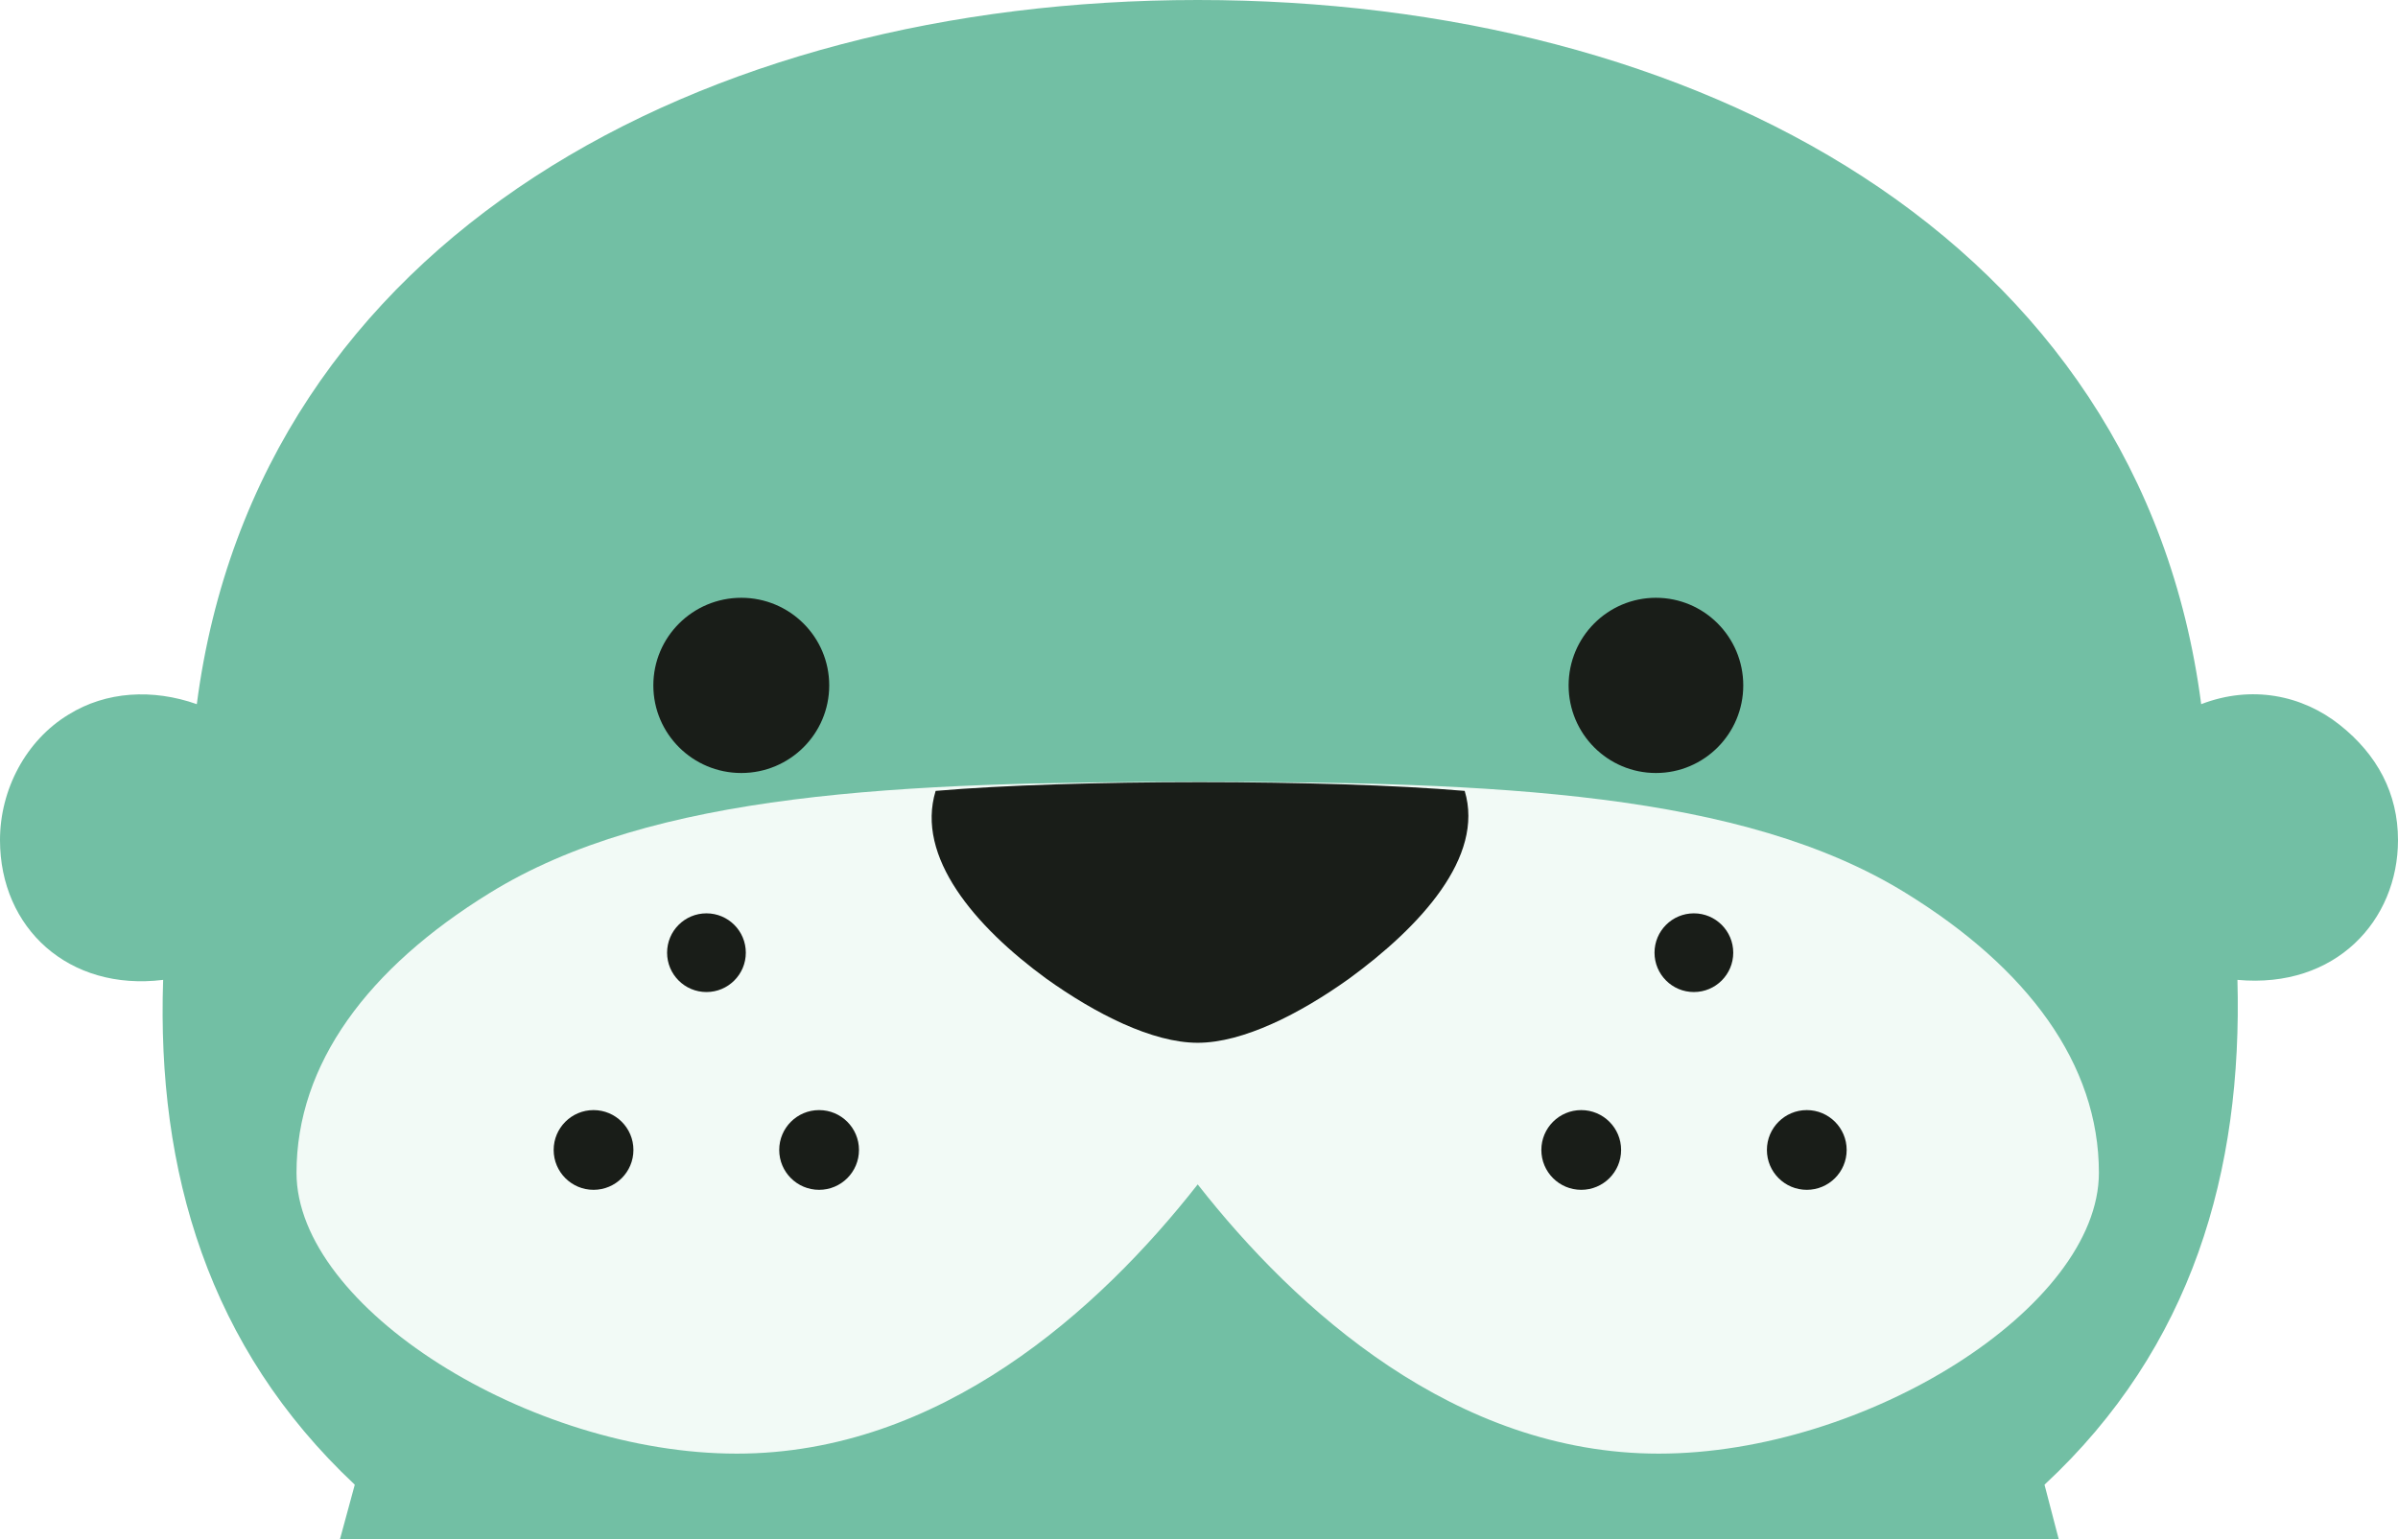
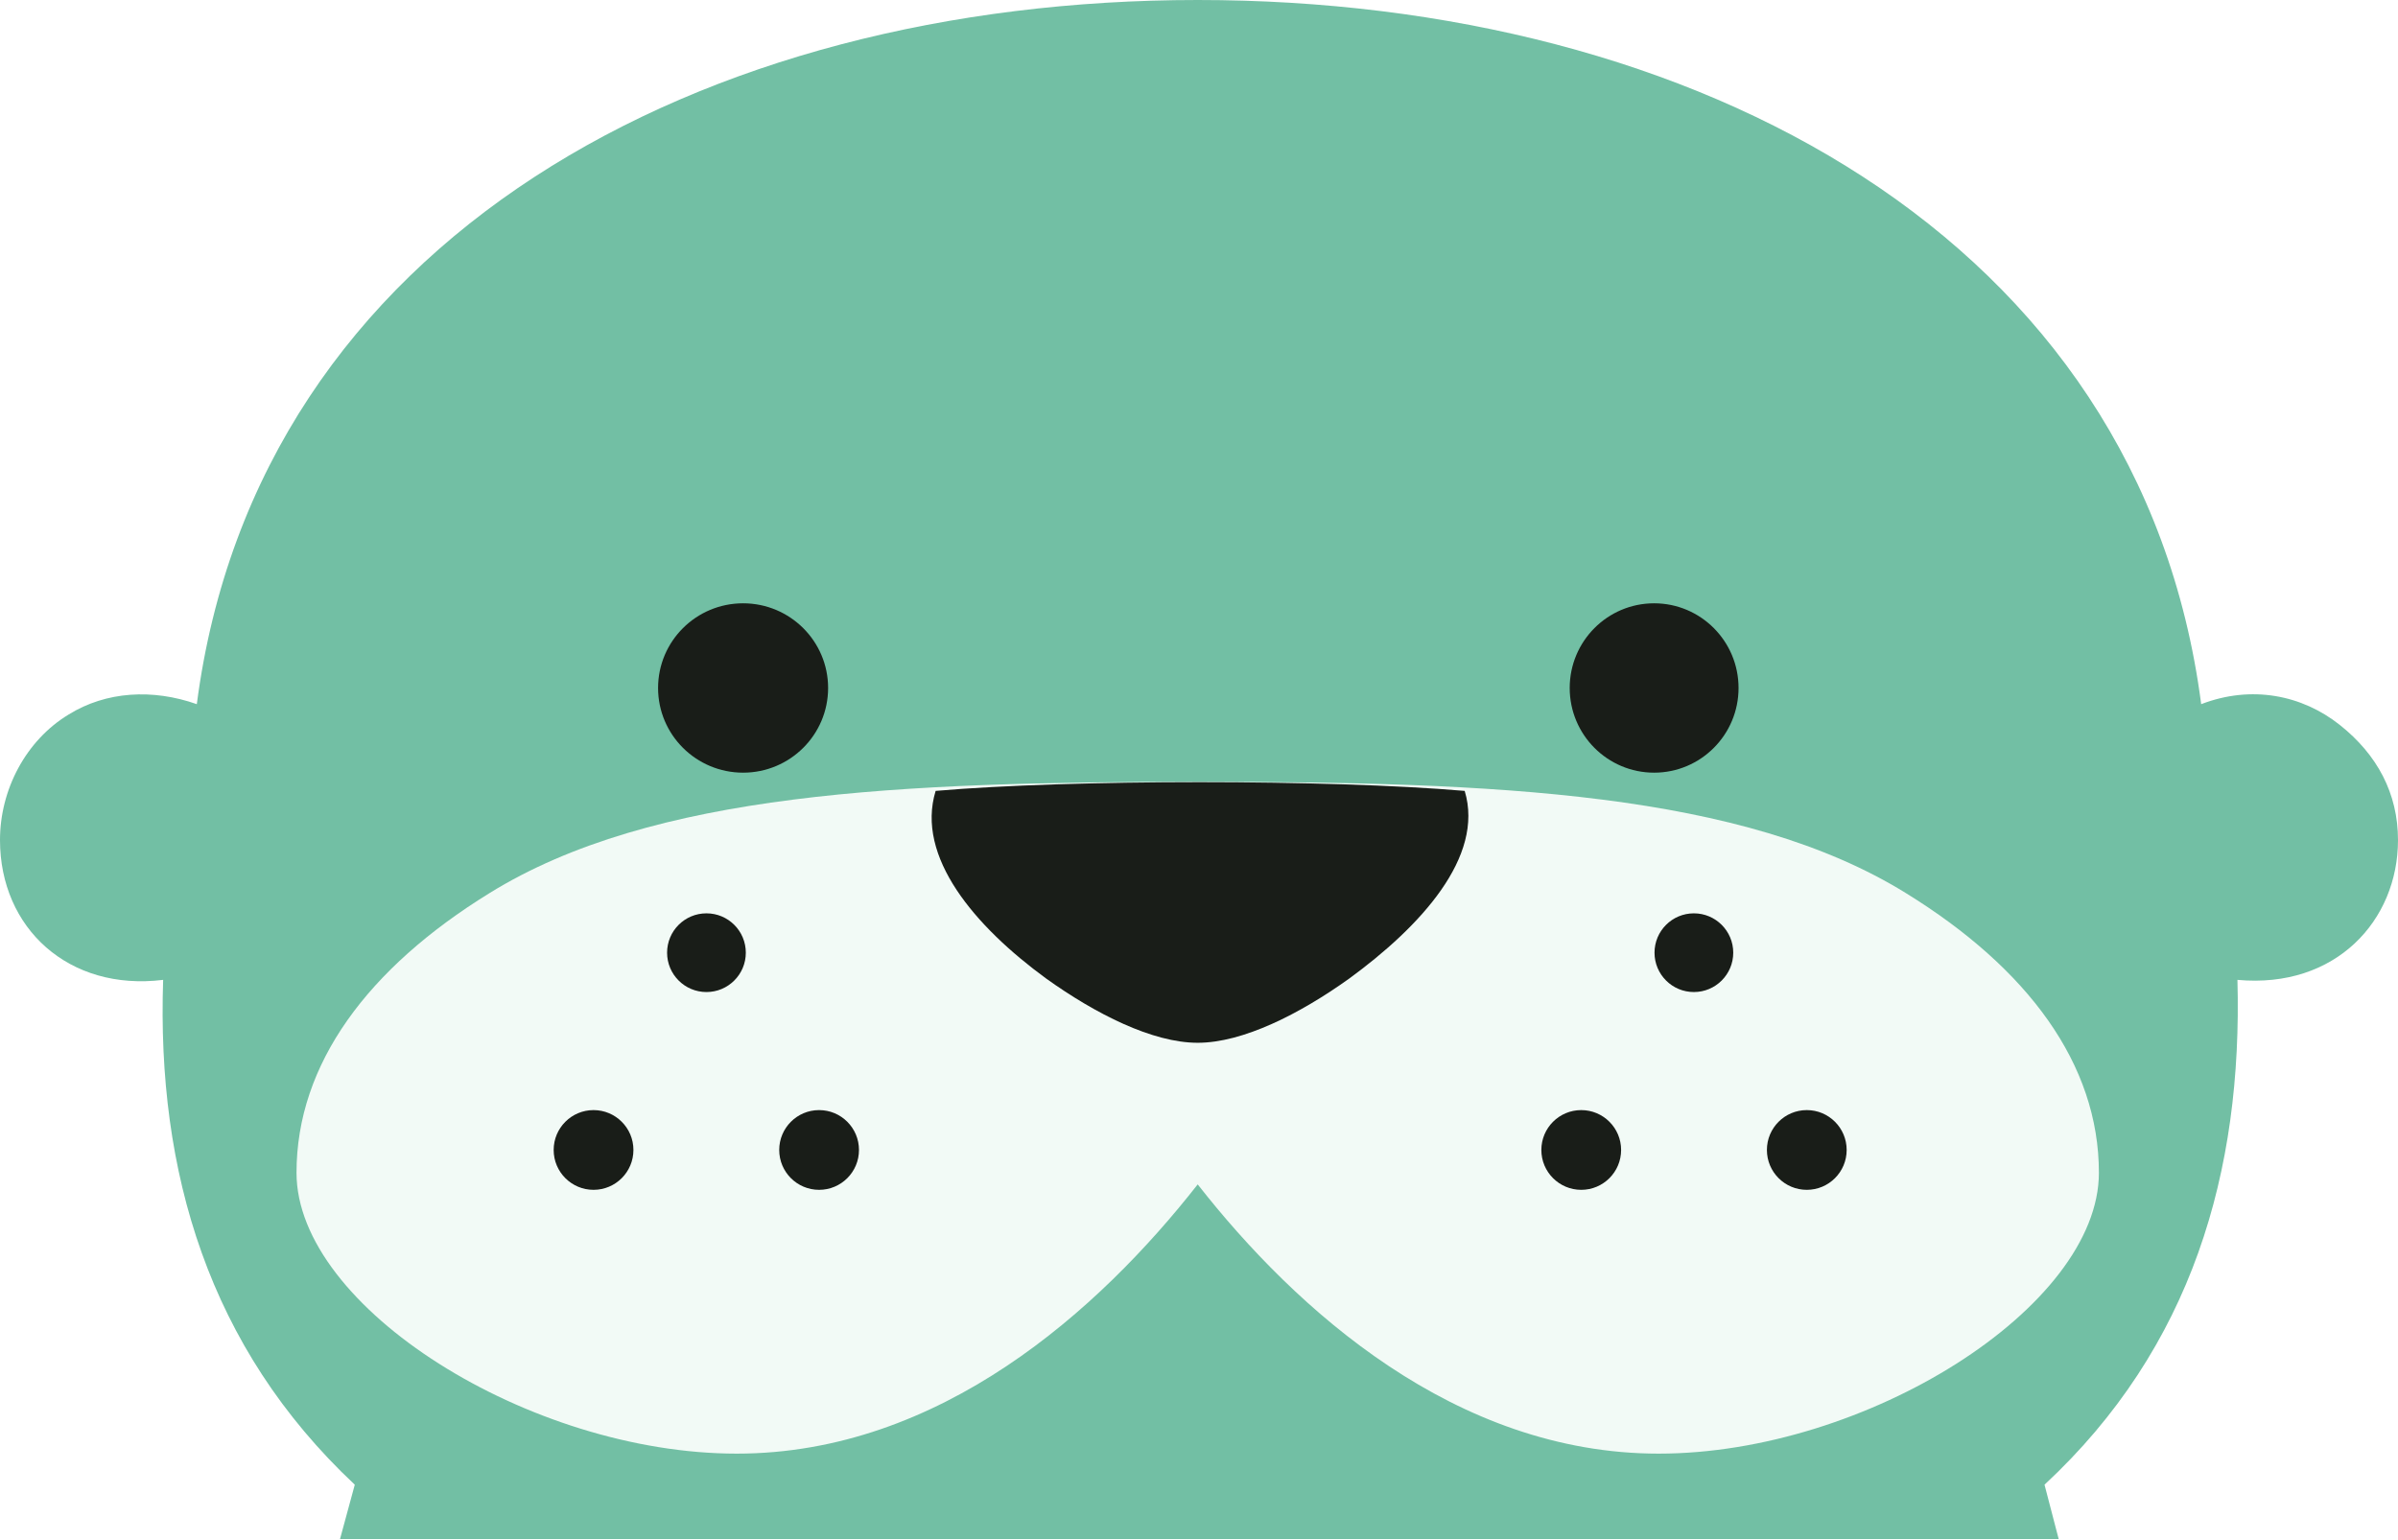
<svg xmlns="http://www.w3.org/2000/svg" viewBox="49.5 105.5 926 594.5">
  <defs>
    <clipPath id="cut">
      <rect x="0" y="0" width="1100" height="700" />
    </clipPath>
  </defs>
  <path d="m512 105.5c192 0 364 91.5 387.5 272 19.5-7.5 39-3.5 53.5 8s22.5 26.5 22.5 44.5c0 31-24 57.5-62 54 2 74-17.5 142-74.5 195 24.5 95 61 219 74 314h-801.5c13-95 49.5-219 75-314-56.5-53-76.5-121-74-195-36.5 4.5-63-20-63-54 0-19.5 10-38.5 26.5-48.5 14.5-9 32.5-10 49.5-4 23.5-180.5 195.5-272 386.5-272z" fill="#72BFA4" clip-path="url(#cut)" />
  <path d="M512 407.5C627 407.5 722.5 411.5 785.5 450.5C832.5 479.5 860 516.5 860 558.5C860 610.5 770 667 690 667C611.5 667 550 611.5 512 563C474 611.5 412.5 667 334 667C254 667 164 610.5 164 558.5C164 516.5 191.5 479.5 238.5 450.5C301.5 411.5 397 407.5 512 407.5Z" fill="#F2FAF6" />
-   <ellipse cx="335.75" cy="370.25" rx="33.96" ry="33.84" fill="#191D18" />
-   <ellipse cx="688.95" cy="370.25" rx="33.72" ry="33.84" fill="#191D18" />
+   <ellipse cx="336.45" cy="371.25" rx="32.83" ry="32.71" fill="#191D18" />
+   <ellipse cx="688.25" cy="371.25" rx="32.6" ry="32.71" fill="#191D18" />
  <path d="m410.8 411c52.2-4.5 151.7-4.5 204.3 0 7.7 25.5-17.1 52.4-44.6 72.5-19 13.6-41 24.8-58.5 24.8s-39.5-11.2-58.5-24.8c-27.5-20.1-50.5-47-42.7-72.5z" fill="#191D18" />
  <circle cx="322.3" cy="473.5" r="15.2" fill="#191D18" />
  <circle cx="278.7" cy="549.7" r="15.4" fill="#191D18" />
  <circle cx="365.8" cy="549.7" r="15.4" fill="#191D18" />
  <circle cx="703.6" cy="473.5" r="15.2" fill="#191D18" />
  <circle cx="660.1" cy="549.7" r="15.4" fill="#191D18" />
  <circle cx="747.2" cy="549.7" r="15.4" fill="#191D18" />
</svg>
